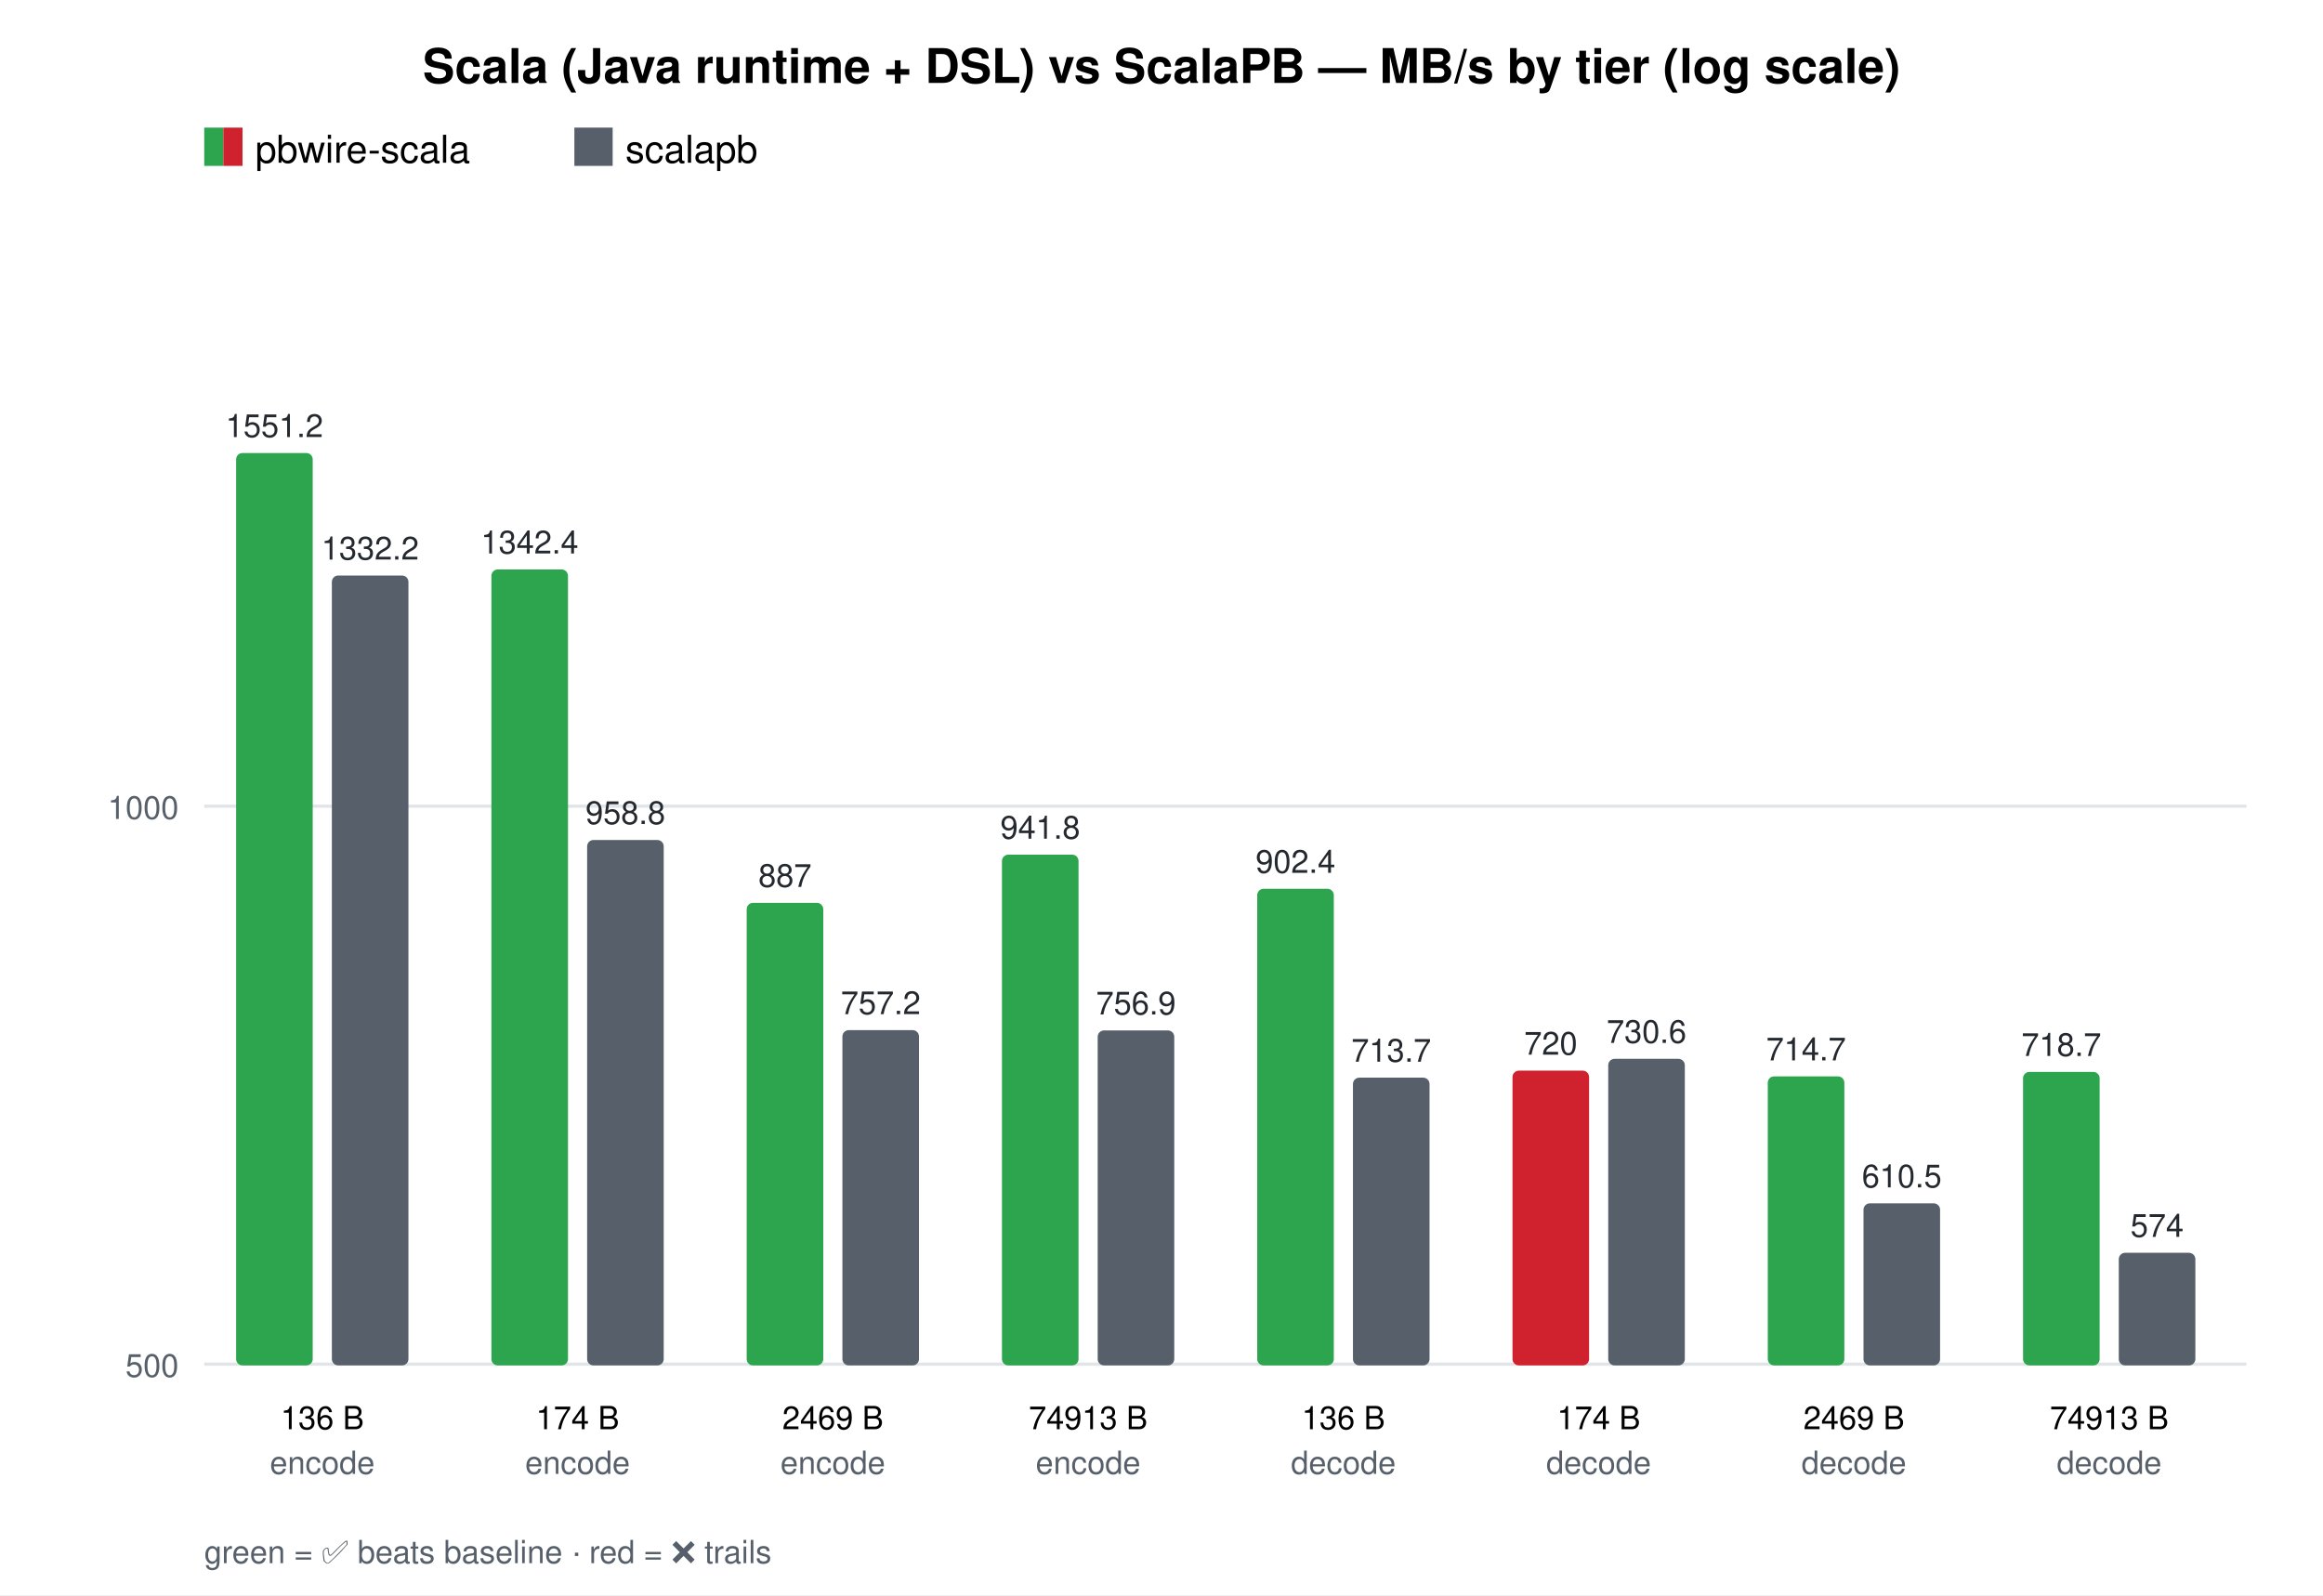
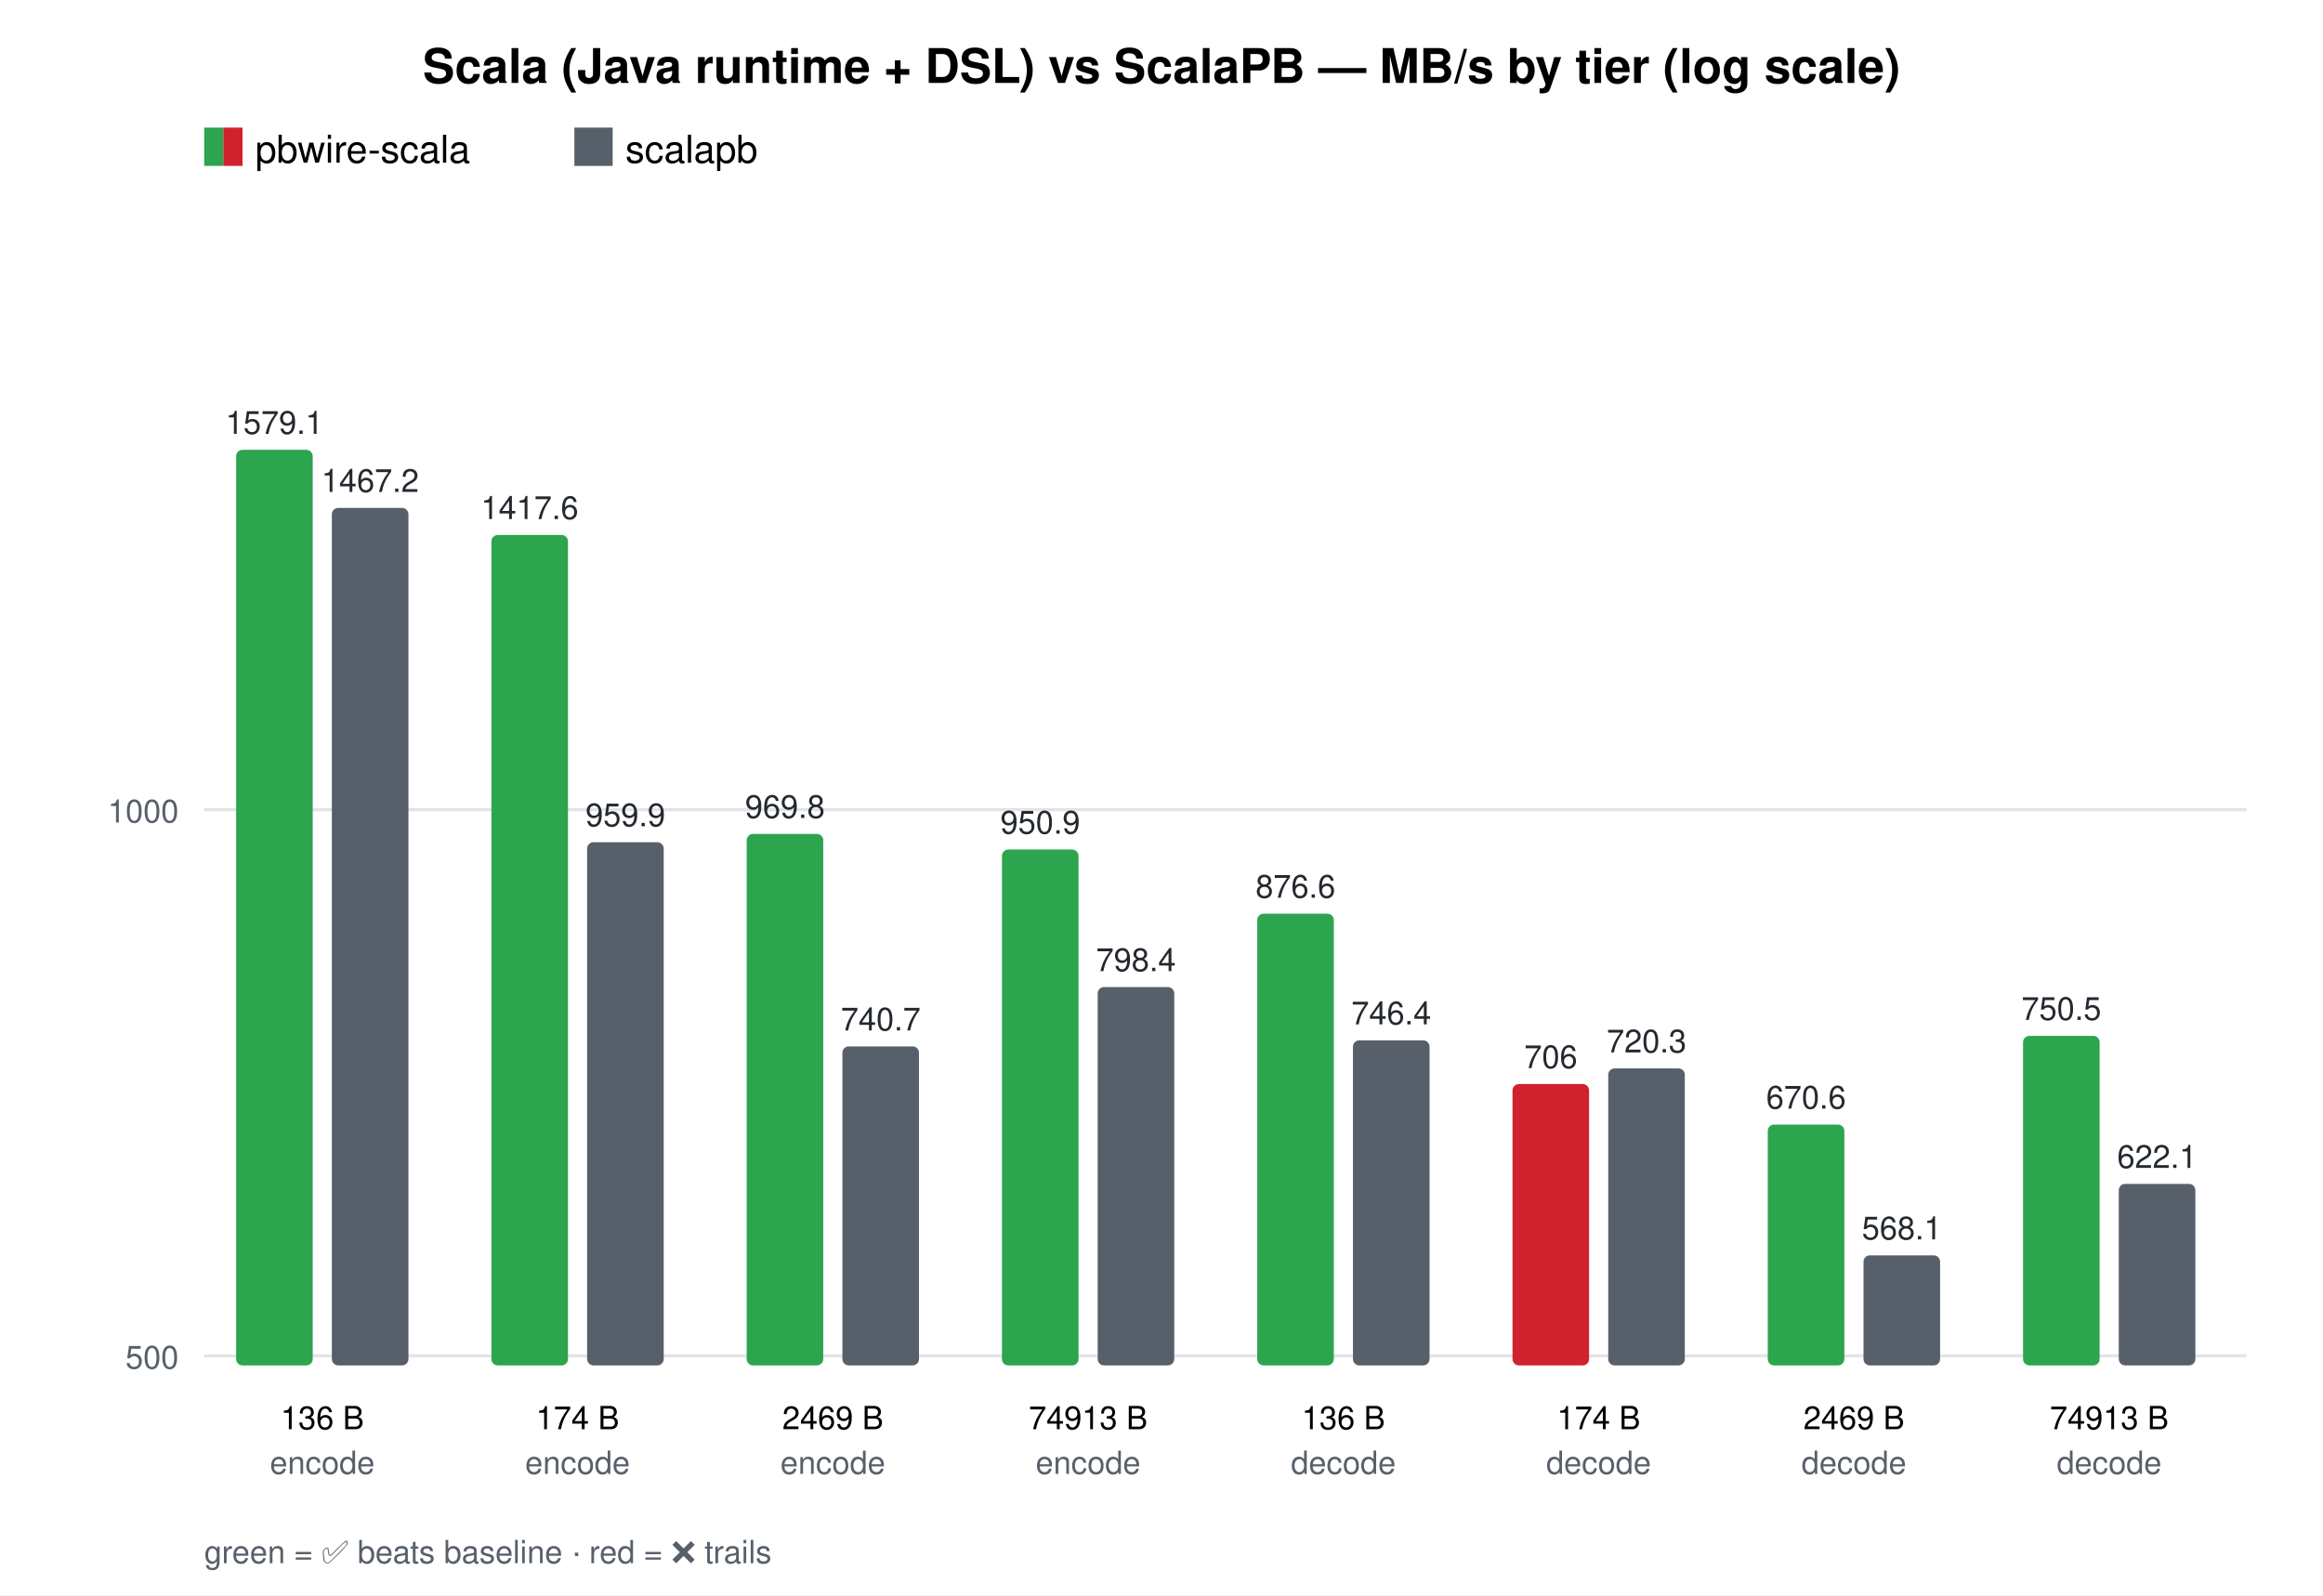
<svg xmlns="http://www.w3.org/2000/svg" width="728" height="500" font-family="Helvetica, Arial, sans-serif">
  <rect width="728" height="500" fill="#ffffff" />
  <text x="364.0" y="26" text-anchor="middle" font-size="15" font-weight="bold">Scala (Java runtime + DSL) vs ScalaPB — MB/s by tier (log scale)</text>
  <rect x="64" y="40" width="6" height="12" fill="#2da44e" />
  <rect x="70" y="40" width="6" height="12" fill="#cf222e" />
  <text x="80" y="51" font-size="12">pbwire-scala</text>
  <rect x="180.0" y="40" width="12" height="12" fill="#57606a" />
  <text x="196.0" y="51" font-size="12">scalapb</text>
-   <line x1="64" y1="427.6" x2="704" y2="427.6" stroke="#e1e4e8" />
-   <text x="56" y="431.6" text-anchor="end" font-size="10" fill="#57606a">500</text>
-   <line x1="64" y1="252.7" x2="704" y2="252.7" stroke="#e1e4e8" />
-   <text x="56" y="256.7" text-anchor="end" font-size="10" fill="#57606a">1000</text>
+   <line x1="64" y1="425.0" x2="704" y2="425.0" stroke="#e1e4e8" />
+   <text x="56" y="429.0" text-anchor="end" font-size="10" fill="#57606a">500</text>
+   <line x1="64" y1="253.8" x2="704" y2="253.8" stroke="#e1e4e8" />
+   <text x="56" y="257.8" text-anchor="end" font-size="10" fill="#57606a">1000</text>
  <text x="101.0" y="448" text-anchor="middle" font-size="10">136 B</text>
  <text x="101.0" y="462" text-anchor="middle" font-size="10" fill="#57606a">encode</text>
-   <rect x="74.0" y="142.0" width="24" height="286.0" rx="2" fill="#2da44e" />
-   <text x="86.0" y="137.0" text-anchor="middle" font-size="10" fill="#24292f">1551.2</text>
-   <rect x="104.0" y="180.4" width="24" height="247.6" rx="2" fill="#57606a" />
-   <text x="116.0" y="175.4" text-anchor="middle" font-size="10" fill="#24292f">1332.2</text>
+   <rect x="74.0" y="141.0" width="24" height="287.0" rx="2" fill="#2da44e" />
+   <text x="86.0" y="136.0" text-anchor="middle" font-size="10" fill="#24292f">1579.1</text>
+   <rect x="104.0" y="159.2" width="24" height="268.8" rx="2" fill="#57606a" />
+   <text x="116.0" y="154.2" text-anchor="middle" font-size="10" fill="#24292f">1467.2</text>
  <text x="181.0" y="448" text-anchor="middle" font-size="10">174 B</text>
  <text x="181.0" y="462" text-anchor="middle" font-size="10" fill="#57606a">encode</text>
-   <rect x="154.0" y="178.5" width="24" height="249.5" rx="2" fill="#2da44e" />
-   <text x="166.0" y="173.5" text-anchor="middle" font-size="10" fill="#24292f">1342.4</text>
-   <rect x="184.0" y="263.3" width="24" height="164.7" rx="2" fill="#57606a" />
-   <text x="196.0" y="258.3" text-anchor="middle" font-size="10" fill="#24292f">958.8</text>
+   <rect x="154.0" y="167.7" width="24" height="260.3" rx="2" fill="#2da44e" />
+   <text x="166.0" y="162.7" text-anchor="middle" font-size="10" fill="#24292f">1417.6</text>
+   <rect x="184.0" y="264.0" width="24" height="164.0" rx="2" fill="#57606a" />
+   <text x="196.0" y="259.0" text-anchor="middle" font-size="10" fill="#24292f">959.9</text>
  <text x="261.0" y="448" text-anchor="middle" font-size="10">2469 B</text>
  <text x="261.0" y="462" text-anchor="middle" font-size="10" fill="#57606a">encode</text>
-   <rect x="234.0" y="283.0" width="24" height="145.0" rx="2" fill="#2da44e" />
-   <text x="246.0" y="278.0" text-anchor="middle" font-size="10" fill="#24292f">887</text>
-   <rect x="264.0" y="322.9" width="24" height="105.1" rx="2" fill="#57606a" />
-   <text x="276.0" y="317.9" text-anchor="middle" font-size="10" fill="#24292f">757.2</text>
+   <rect x="234.0" y="261.4" width="24" height="166.6" rx="2" fill="#2da44e" />
+   <text x="246.0" y="256.4" text-anchor="middle" font-size="10" fill="#24292f">969.8</text>
+   <rect x="264.0" y="328.0" width="24" height="100.0" rx="2" fill="#57606a" />
+   <text x="276.0" y="323.0" text-anchor="middle" font-size="10" fill="#24292f">740.7</text>
  <text x="341.0" y="448" text-anchor="middle" font-size="10">74913 B</text>
  <text x="341.0" y="462" text-anchor="middle" font-size="10" fill="#57606a">encode</text>
-   <rect x="314.0" y="267.9" width="24" height="160.1" rx="2" fill="#2da44e" />
-   <text x="326.0" y="262.9" text-anchor="middle" font-size="10" fill="#24292f">941.8</text>
-   <rect x="344.0" y="323.0" width="24" height="105.0" rx="2" fill="#57606a" />
-   <text x="356.0" y="318.0" text-anchor="middle" font-size="10" fill="#24292f">756.9</text>
+   <rect x="314.0" y="266.3" width="24" height="161.7" rx="2" fill="#2da44e" />
+   <text x="326.0" y="261.3" text-anchor="middle" font-size="10" fill="#24292f">950.9</text>
+   <rect x="344.0" y="309.4" width="24" height="118.6" rx="2" fill="#57606a" />
+   <text x="356.0" y="304.4" text-anchor="middle" font-size="10" fill="#24292f">798.4</text>
  <text x="421.0" y="448" text-anchor="middle" font-size="10">136 B</text>
  <text x="421.0" y="462" text-anchor="middle" font-size="10" fill="#57606a">decode</text>
-   <rect x="394.0" y="278.6" width="24" height="149.4" rx="2" fill="#2da44e" />
-   <text x="406.0" y="273.6" text-anchor="middle" font-size="10" fill="#24292f">902.4</text>
-   <rect x="424.0" y="337.8" width="24" height="90.2" rx="2" fill="#57606a" />
-   <text x="436.0" y="332.8" text-anchor="middle" font-size="10" fill="#24292f">713.7</text>
+   <rect x="394.0" y="286.4" width="24" height="141.6" rx="2" fill="#2da44e" />
+   <text x="406.0" y="281.4" text-anchor="middle" font-size="10" fill="#24292f">876.6</text>
+   <rect x="424.0" y="326.1" width="24" height="101.9" rx="2" fill="#57606a" />
+   <text x="436.0" y="321.1" text-anchor="middle" font-size="10" fill="#24292f">746.4</text>
  <text x="501.0" y="448" text-anchor="middle" font-size="10">174 B</text>
  <text x="501.0" y="462" text-anchor="middle" font-size="10" fill="#57606a">decode</text>
-   <rect x="474.0" y="335.6" width="24" height="92.4" rx="2" fill="#cf222e" />
-   <text x="486.0" y="330.6" text-anchor="middle" font-size="10" fill="#24292f">720</text>
-   <rect x="504.0" y="331.9" width="24" height="96.1" rx="2" fill="#57606a" />
-   <text x="516.0" y="326.9" text-anchor="middle" font-size="10" fill="#24292f">730.6</text>
+   <rect x="474.0" y="339.8" width="24" height="88.2" rx="2" fill="#cf222e" />
+   <text x="486.0" y="334.8" text-anchor="middle" font-size="10" fill="#24292f">706</text>
+   <rect x="504.0" y="334.9" width="24" height="93.1" rx="2" fill="#57606a" />
+   <text x="516.0" y="329.9" text-anchor="middle" font-size="10" fill="#24292f">720.3</text>
  <text x="581.0" y="448" text-anchor="middle" font-size="10">2469 B</text>
  <text x="581.0" y="462" text-anchor="middle" font-size="10" fill="#57606a">decode</text>
-   <rect x="554.0" y="337.4" width="24" height="90.6" rx="2" fill="#2da44e" />
-   <text x="566.0" y="332.4" text-anchor="middle" font-size="10" fill="#24292f">714.7</text>
-   <rect x="584.0" y="377.2" width="24" height="50.8" rx="2" fill="#57606a" />
-   <text x="596.0" y="372.2" text-anchor="middle" font-size="10" fill="#24292f">610.5</text>
+   <rect x="554.0" y="352.5" width="24" height="75.5" rx="2" fill="#2da44e" />
+   <text x="566.0" y="347.5" text-anchor="middle" font-size="10" fill="#24292f">670.6</text>
+   <rect x="584.0" y="393.5" width="24" height="34.5" rx="2" fill="#57606a" />
+   <text x="596.0" y="388.5" text-anchor="middle" font-size="10" fill="#24292f">568.1</text>
  <text x="661.0" y="448" text-anchor="middle" font-size="10">74913 B</text>
  <text x="661.0" y="462" text-anchor="middle" font-size="10" fill="#57606a">decode</text>
-   <rect x="634.0" y="336.0" width="24" height="92.0" rx="2" fill="#2da44e" />
-   <text x="646.0" y="331.0" text-anchor="middle" font-size="10" fill="#24292f">718.7</text>
-   <rect x="664.0" y="392.7" width="24" height="35.3" rx="2" fill="#57606a" />
-   <text x="676.0" y="387.7" text-anchor="middle" font-size="10" fill="#24292f">574</text>
+   <rect x="634.0" y="324.7" width="24" height="103.3" rx="2" fill="#2da44e" />
+   <text x="646.0" y="319.7" text-anchor="middle" font-size="10" fill="#24292f">750.5</text>
+   <rect x="664.0" y="371.1" width="24" height="56.9" rx="2" fill="#57606a" />
+   <text x="676.0" y="366.1" text-anchor="middle" font-size="10" fill="#24292f">622.1</text>
  <text x="64" y="490" font-size="10" fill="#57606a">green = ✅ beats baseline · red = ❌ trails</text>
</svg>
